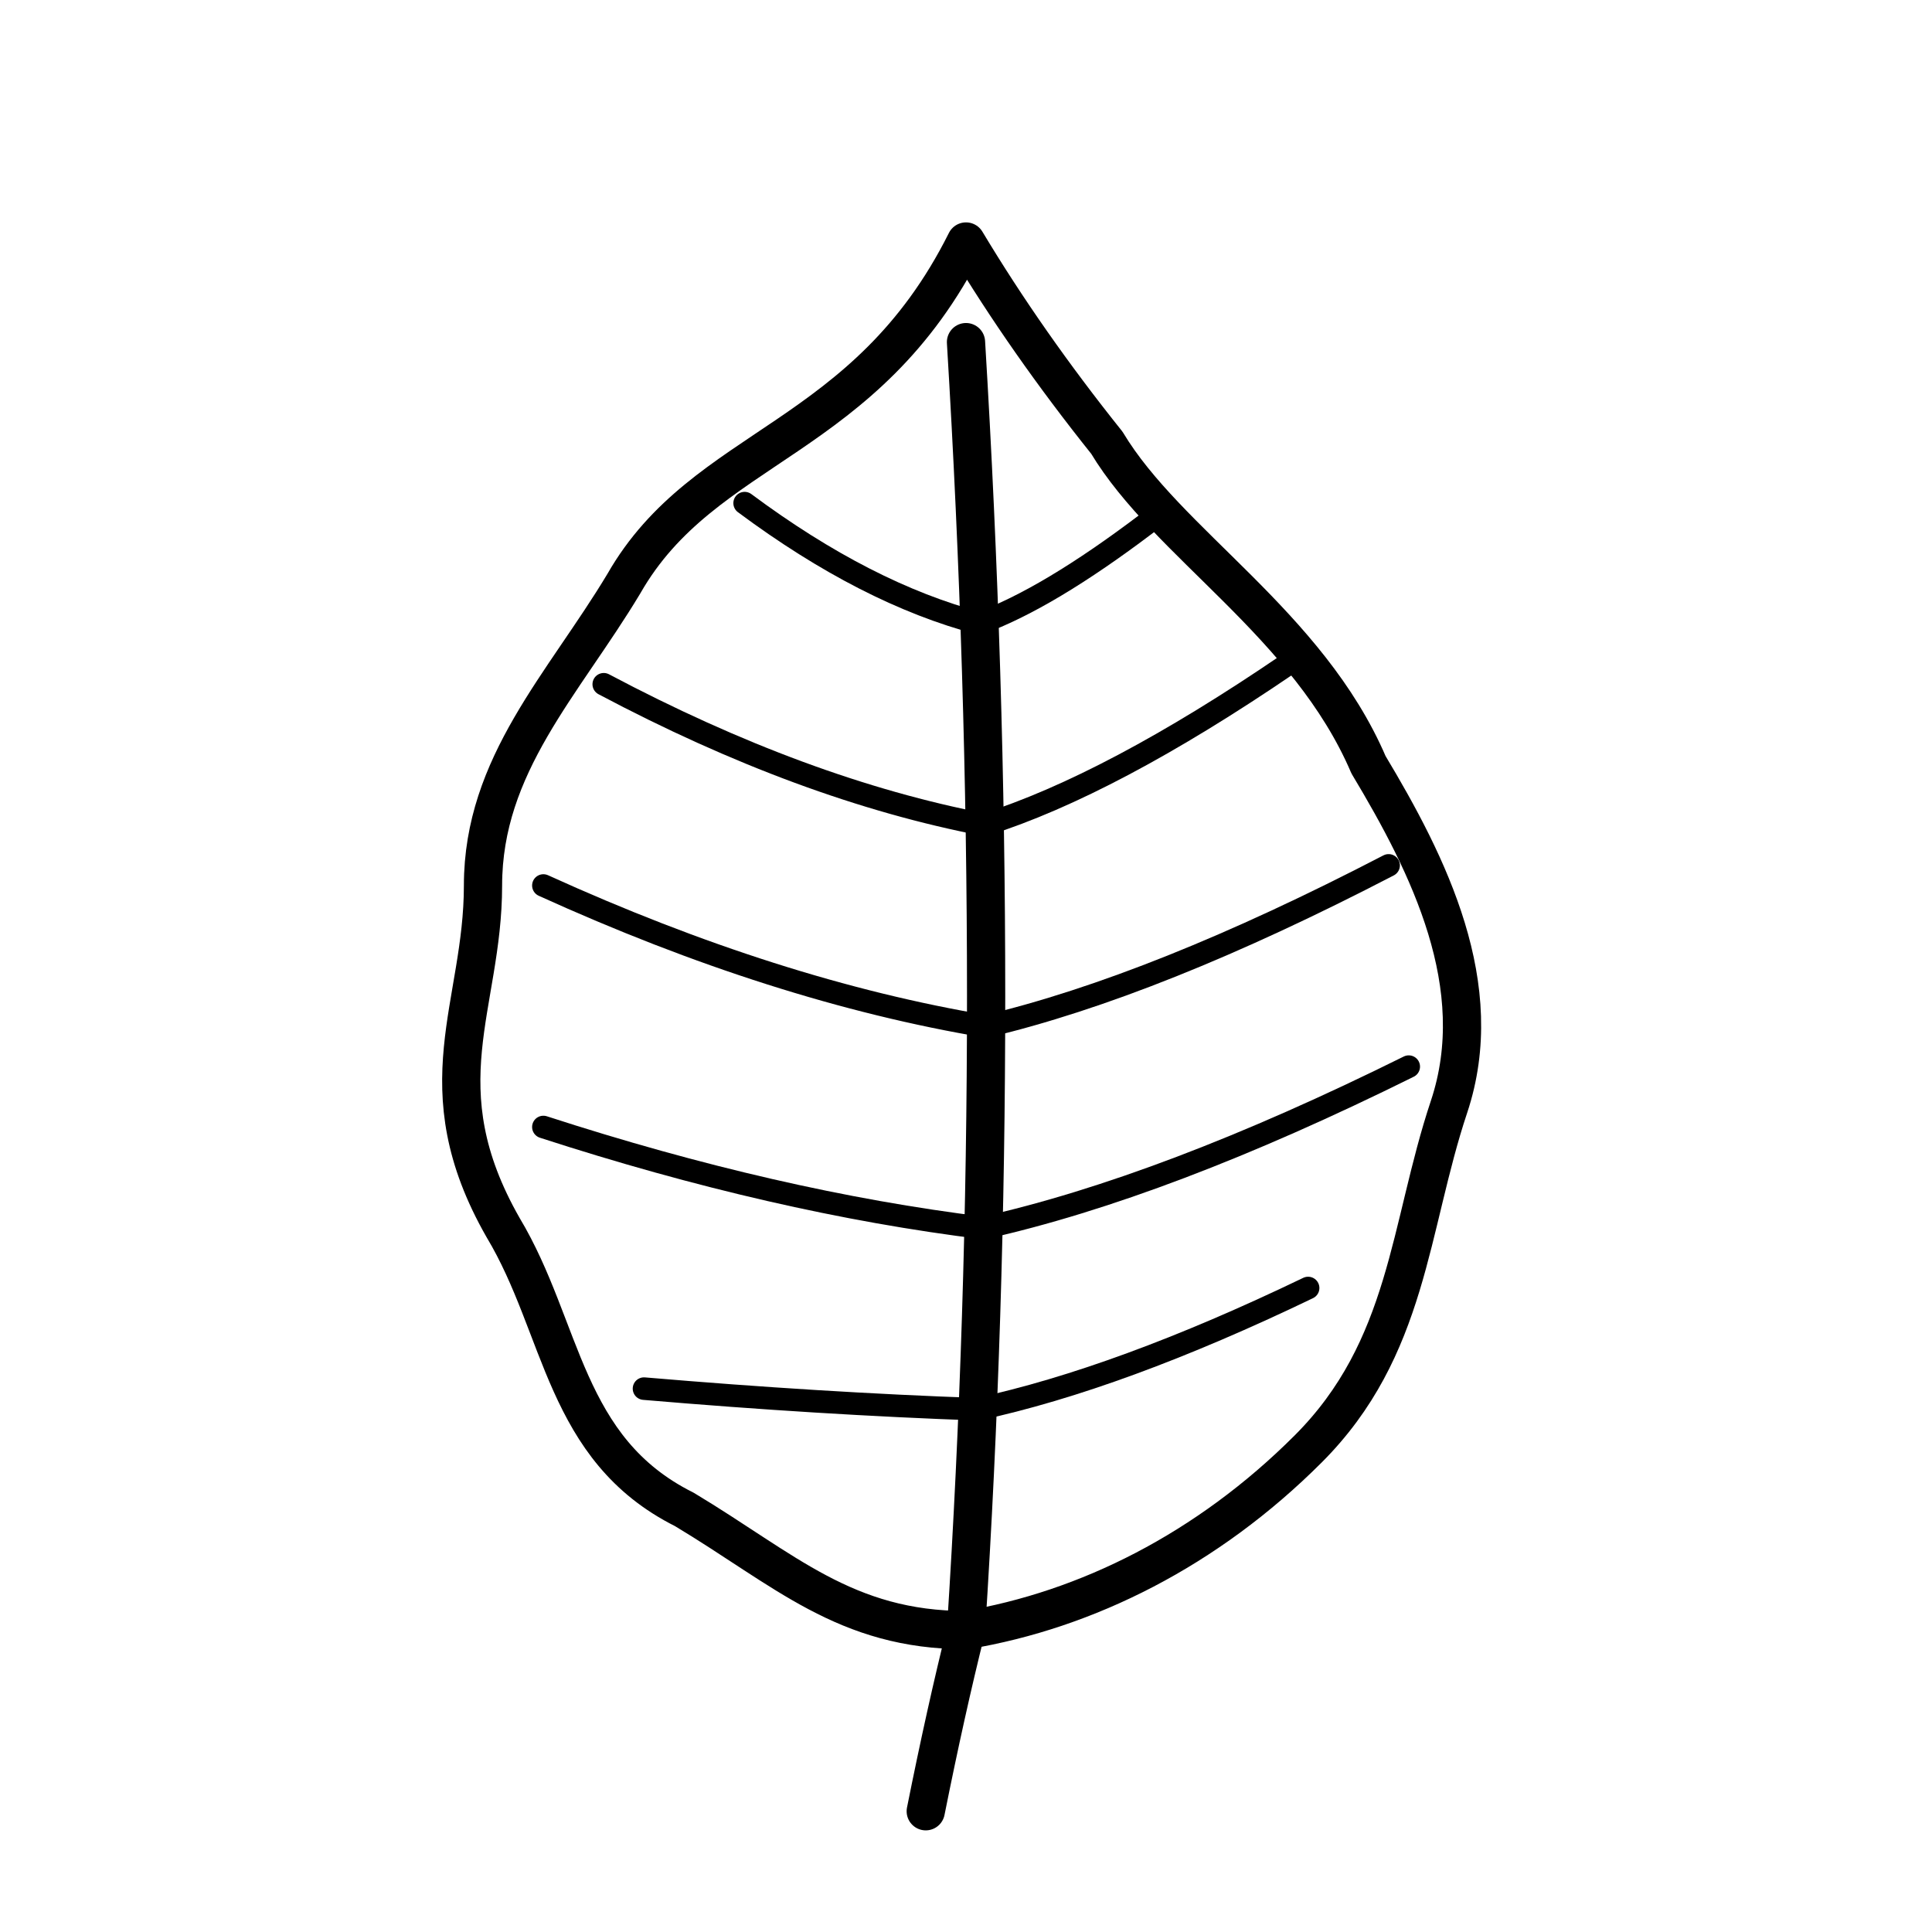
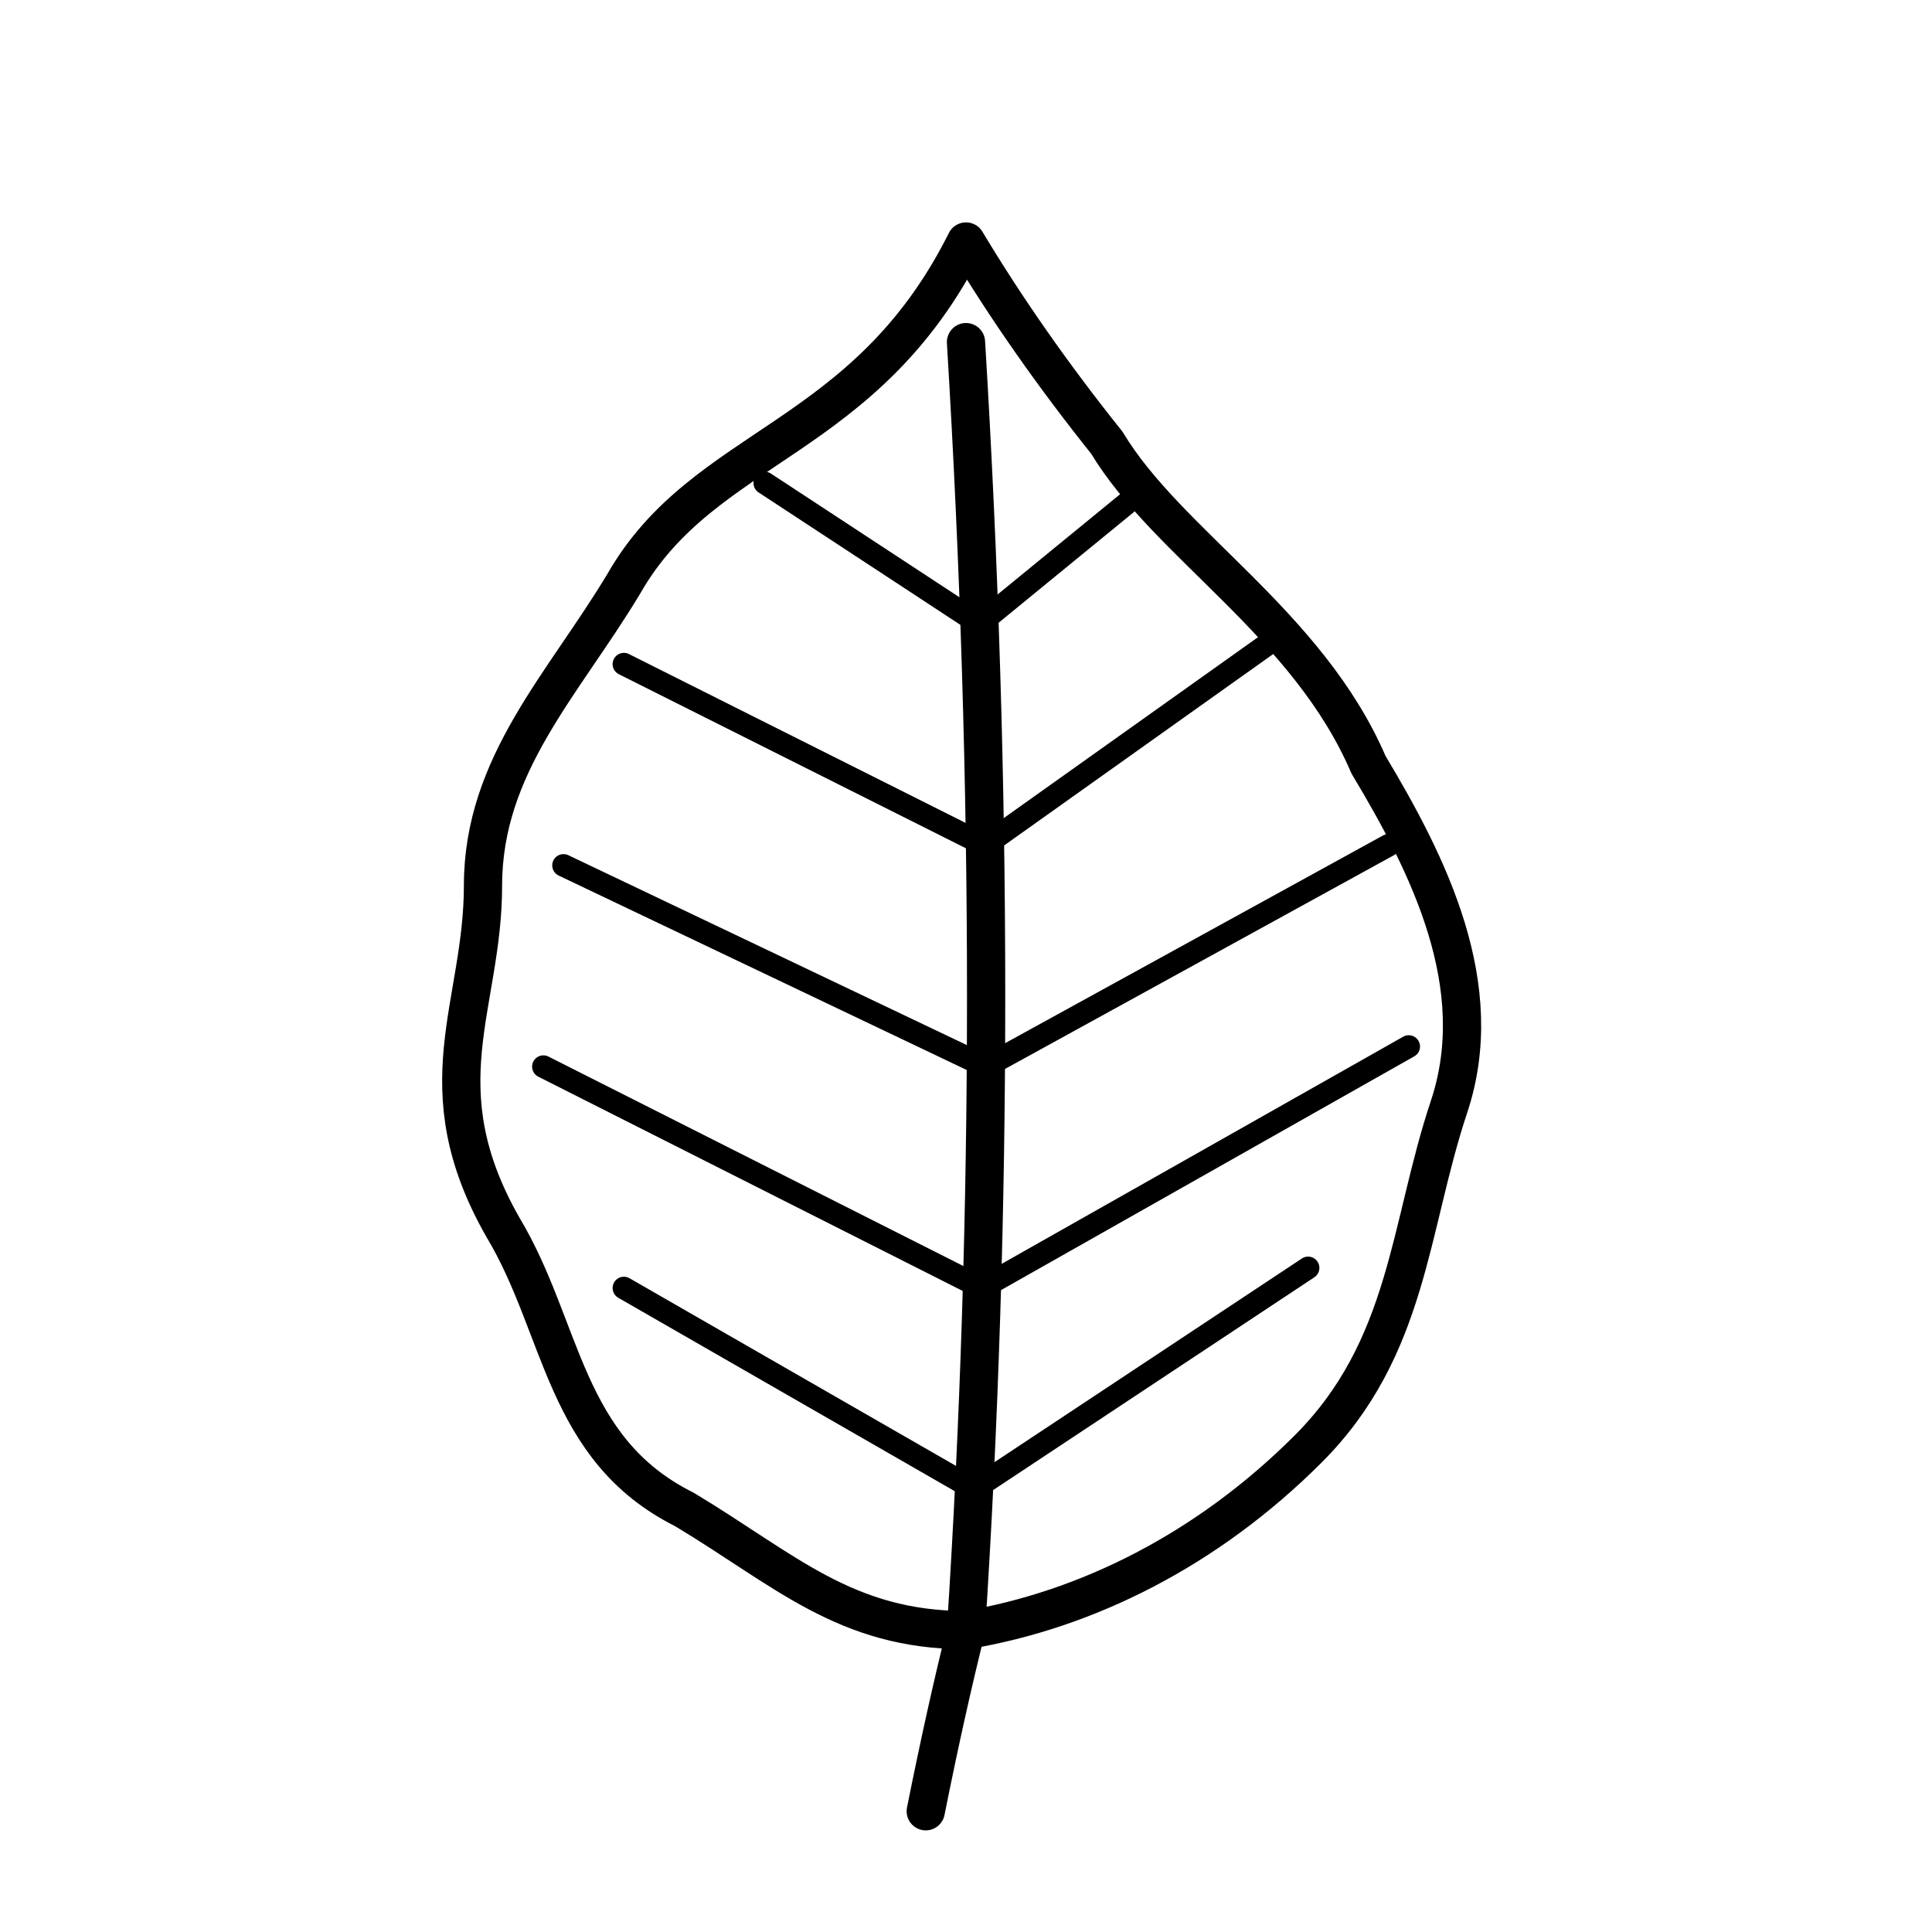
<svg xmlns="http://www.w3.org/2000/svg" width="96" height="96" viewBox="0 0 96 96" fill="none" stroke-linecap="round" stroke-linejoin="round" role="img" aria-label="Rotbuche · Fagus sylvatica">
  <path class="leaf-blade" d="M48 12 C43 22 35 22 31 29 C28 34 24 38 24 44 C24 50 21 54 25 61 C28 66 28 72 34 75 C39 78 42 81 48 81 C54 80 60 77 65 72 C70 67 70 61 72 55 C74 49 71 43 68 38 C65 31 58 27 55 22 Q51 17 48 12 Z" fill="none" stroke="currentColor" stroke-width="1.9" />
  <path d="M46 90 Q47 85 48 81" fill="none" stroke="currentColor" stroke-width="1.9" class="leaf-petiole" />
  <path d="M48 81 Q50 50 48 17" fill="none" stroke="currentColor" stroke-width="1.9" class="leaf-midrib" />
-   <path d="M48.67 30.976 Q43.05 29.5 37 25" fill="none" stroke="currentColor" stroke-width="1.12" class="leaf-vein" />
-   <path d="M48.67 30.976 Q52.05 29.75 57 26" fill="none" stroke="currentColor" stroke-width="1.12" class="leaf-vein" />
-   <path d="M48.929 40.984 Q39.9 39.25 30 34" fill="none" stroke="currentColor" stroke-width="1.12" class="leaf-vein" />
-   <path d="M48.929 40.984 Q55.2 39 64 33" fill="none" stroke="currentColor" stroke-width="1.12" class="leaf-vein" />
-   <path d="M48.997 51.002 Q38.55 49.25 27 44" fill="none" stroke="currentColor" stroke-width="1.12" class="leaf-vein" />
-   <path d="M48.997 51.002 Q57.45 49 69 43" fill="none" stroke="currentColor" stroke-width="1.12" class="leaf-vein" />
-   <path d="M48.868 61.019 Q38.55 59.75 27 56" fill="none" stroke="currentColor" stroke-width="1.12" class="leaf-vein" />
-   <path d="M48.868 61.019 Q57.9 59 70 53" fill="none" stroke="currentColor" stroke-width="1.12" class="leaf-vein" />
-   <path d="M48.579 70.024 Q40.8 69.75 32 69" fill="none" stroke="currentColor" stroke-width="1.12" class="leaf-vein" />
-   <path d="M48.579 70.024 Q55.65 68.5 65 64" fill="none" stroke="currentColor" stroke-width="1.12" class="leaf-vein" />
+   <path class="leaf-vein" d="M48.397 74 L31 64" fill="none" stroke="currentColor" stroke-width="1.12" />
+   <path class="leaf-vein" d="M48.397 74 L65 63" fill="none" stroke="currentColor" stroke-width="1.12" />
+   <path class="leaf-vein" d="M48.788 64 L27 53" fill="none" stroke="currentColor" stroke-width="1.12" />
+   <path class="leaf-vein" d="M48.788 64 L70 52" fill="none" stroke="currentColor" stroke-width="1.12" />
+   <path class="leaf-vein" d="M48.986 53 L28 43" fill="none" stroke="currentColor" stroke-width="1.12" />
+   <path class="leaf-vein" d="M48.986 53 L69 42" fill="none" stroke="currentColor" stroke-width="1.12" />
+   <path class="leaf-vein" d="M48.944 42 L31 33" fill="none" stroke="currentColor" stroke-width="1.12" />
+   <path class="leaf-vein" d="M48.944 42 L63 32" fill="none" stroke="currentColor" stroke-width="1.12" />
+   <path class="leaf-vein" d="M48.668 31 L38 24" fill="none" stroke="currentColor" stroke-width="1.12" />
+   <path class="leaf-vein" d="M48.668 31 L56 25" fill="none" stroke="currentColor" stroke-width="1.12" />
</svg>
